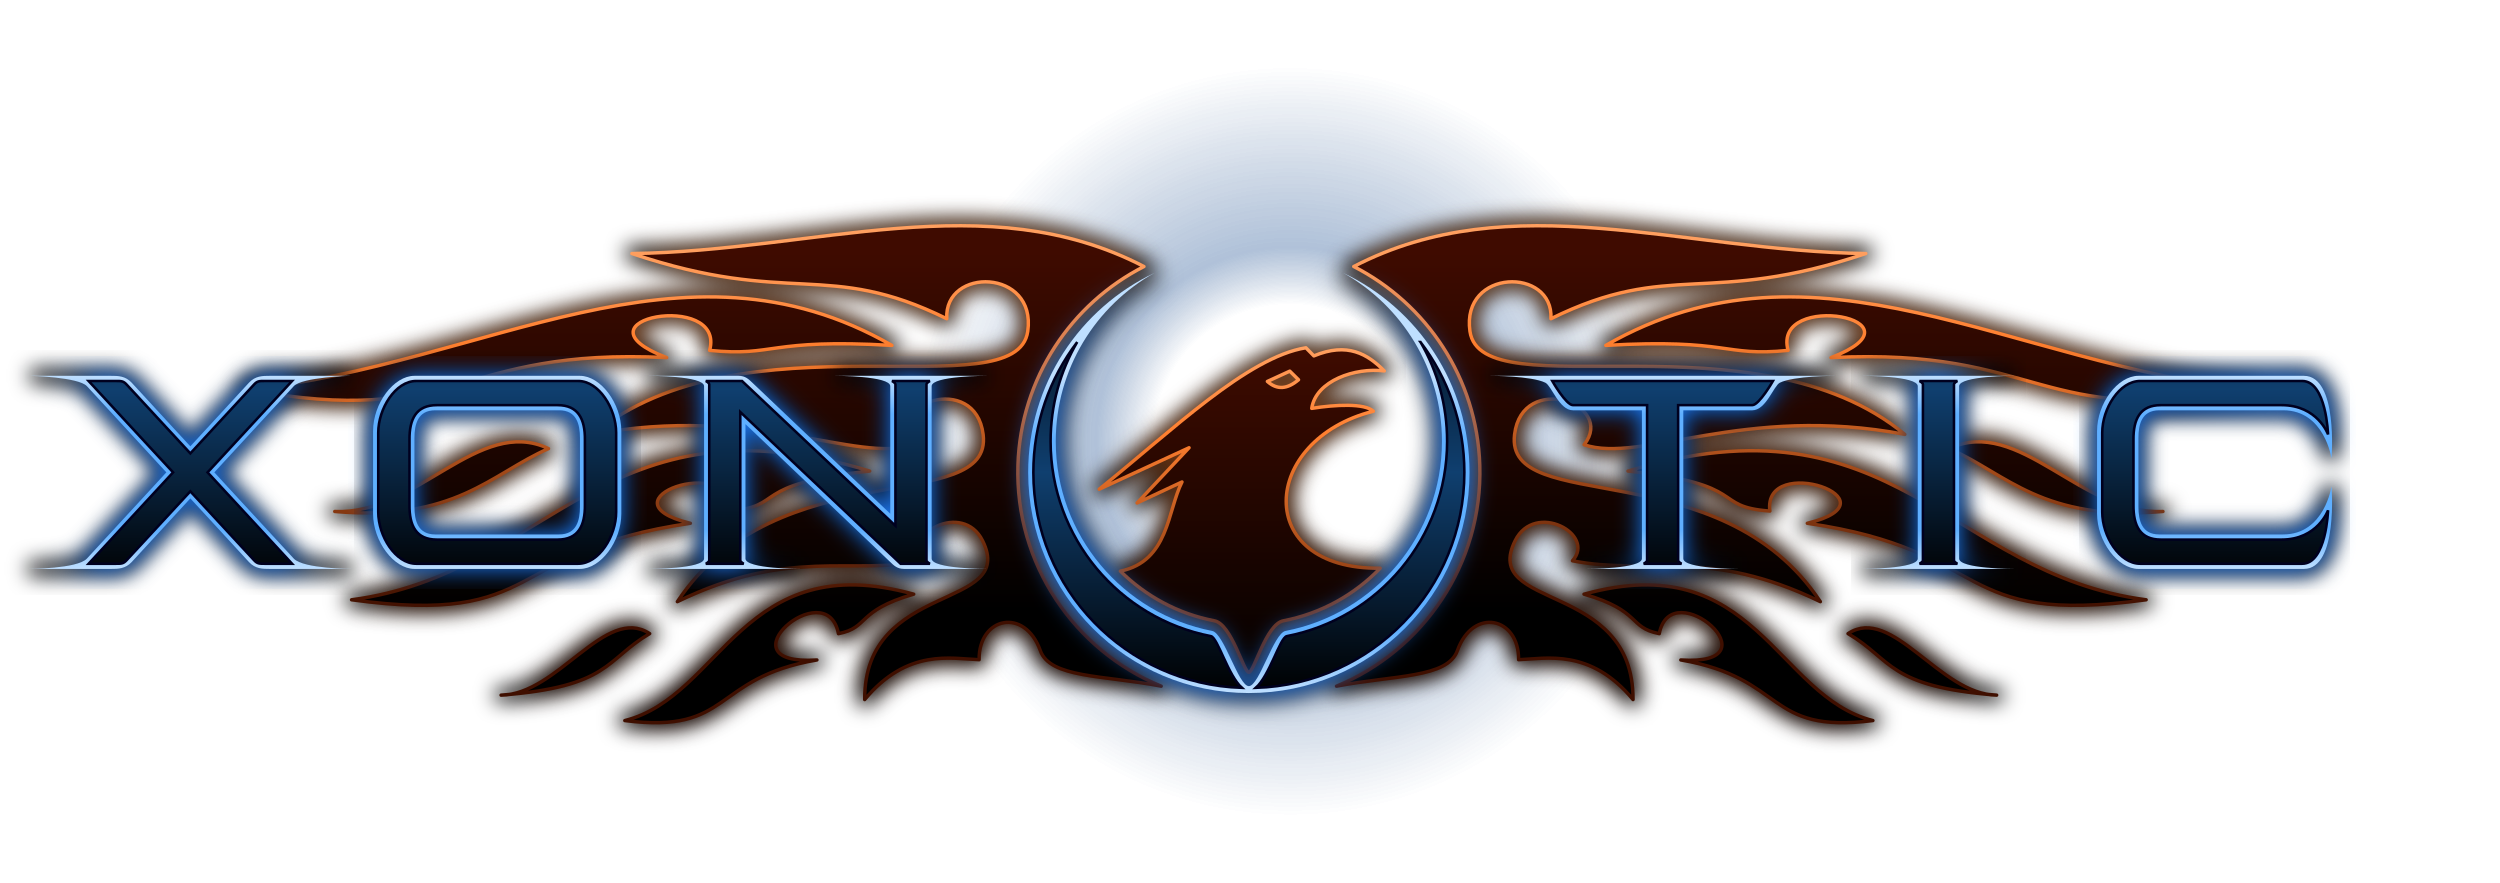
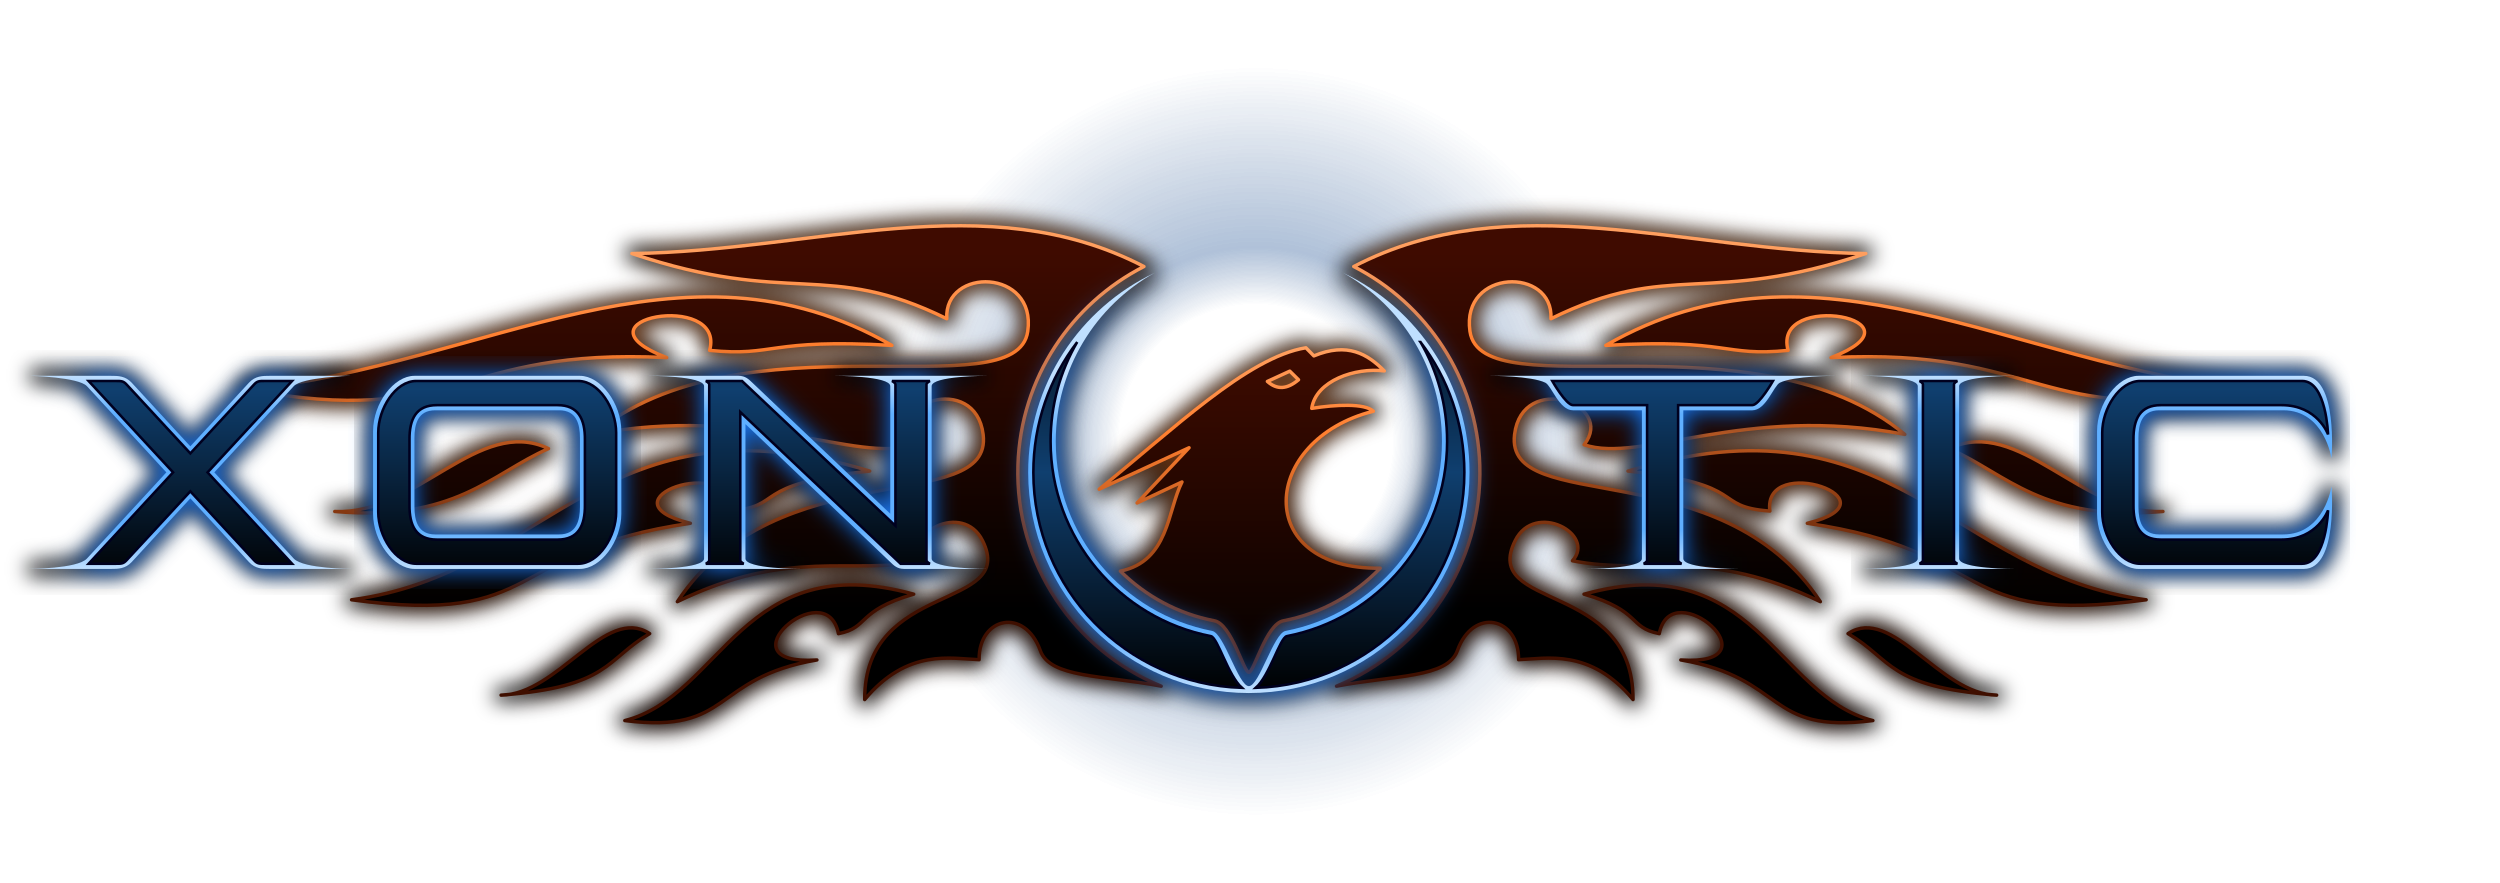
<svg xmlns="http://www.w3.org/2000/svg" xmlns:xlink="http://www.w3.org/1999/xlink" width="1450.13" height="512" id="svg2" version="1.0">
  <defs id="defs4">
    <linearGradient id="linearGradient3700">
      <stop style="stop-color:#000000;stop-opacity:0;" offset="0" id="stop3705" />
      <stop id="stop3707" offset="0.31" style="stop-color:#000000;stop-opacity:0;" />
      <stop style="stop-color:#000000;stop-opacity:0.184;" offset="0.44" id="stop3709" />
      <stop id="stop3711" offset="0.85" style="stop-color:#000000;stop-opacity:0;" />
      <stop id="stop3713" offset="1" style="stop-color:#000000;stop-opacity:0;" />
    </linearGradient>
    <linearGradient id="linearGradient3681">
      <stop id="stop3691" offset="0" style="stop-color:#1f7fff;stop-opacity:0;" />
      <stop style="stop-color:#1f7fff;stop-opacity:0;" offset="0.31" id="stop3695" />
      <stop id="stop3689" offset="0.44" style="stop-color:#1f7fff;stop-opacity:0.184;" />
      <stop style="stop-color:#1f7fff;stop-opacity:0;" offset="0.85" id="stop3704" />
      <stop style="stop-color:#1f7fff;stop-opacity:0;" offset="1" id="stop3685" />
    </linearGradient>
    <linearGradient id="linearGradient3699">
      <stop id="stop3701" offset="0" style="stop-color:#3f0f00;stop-opacity:0.561;" />
      <stop style="stop-color:#ff7f2f;stop-opacity:0.561;" offset="0.75" id="stop3673" />
      <stop id="stop3703" offset="1" style="stop-color:#ff9f5f;stop-opacity:0.561;" />
    </linearGradient>
    <linearGradient id="linearGradient3698">
      <stop style="stop-color:#000000;stop-opacity:1;" offset="0" id="stop3700" />
      <stop id="stop3706" offset="0.5" style="stop-color:#0f3f6f;stop-opacity:1;" />
      <stop style="stop-color:#000000;stop-opacity:1;" offset="1" id="stop3702" />
    </linearGradient>
    <linearGradient id="linearGradient3674">
      <stop style="stop-color:#000000;stop-opacity:1;" offset="0" id="stop3676" />
      <stop style="stop-color:#3f0b00;stop-opacity:1;" offset="1" id="stop3678" />
    </linearGradient>
    <linearGradient id="linearGradient3666">
      <stop style="stop-color:#3f0f00;stop-opacity:1;" offset="0" id="stop3668" />
      <stop id="stop3671" offset="0.75" style="stop-color:#ff7f2f;stop-opacity:1;" />
      <stop style="stop-color:#ff9f5f;stop-opacity:1;" offset="1" id="stop3670" />
    </linearGradient>
    <linearGradient id="linearGradient3606">
      <stop style="stop-color:#bfdfff;stop-opacity:1;" offset="0" id="stop3608" />
      <stop id="stop3616" offset="0.2" style="stop-color:#5fafff;stop-opacity:1;" />
      <stop id="stop3614" offset="0.8" style="stop-color:#5fafff;stop-opacity:1;" />
      <stop style="stop-color:#bfdfff;stop-opacity:1;" offset="1" id="stop3610" />
    </linearGradient>
    <linearGradient xlink:href="#linearGradient3606" id="linearGradient3612" x1="1024" y1="1592" x2="1024" y2="1480" gradientUnits="userSpaceOnUse" gradientTransform="translate(0,-1024)" />
    <linearGradient xlink:href="#linearGradient3666" id="linearGradient3672" x1="1024" y1="592" x2="1024" y2="384" gradientUnits="userSpaceOnUse" />
    <linearGradient xlink:href="#linearGradient3674" id="linearGradient3680" x1="1024" y1="592" x2="1024" y2="384" gradientUnits="userSpaceOnUse" />
    <linearGradient xlink:href="#linearGradient3698" id="linearGradient3704" x1="1024" y1="1600" x2="1024" y2="1376" gradientUnits="userSpaceOnUse" gradientTransform="translate(0,-1024)" />
    <linearGradient xlink:href="#linearGradient3699" id="linearGradient3836" x1="1024" y1="640" x2="1024" y2="384" gradientUnits="userSpaceOnUse" />
    <linearGradient xlink:href="#linearGradient3674" id="linearGradient4196" x1="1024" y1="640" x2="1024" y2="440" gradientUnits="userSpaceOnUse" />
    <linearGradient xlink:href="#linearGradient3666" id="linearGradient4204" x1="1024" y1="640" x2="1024" y2="440" gradientUnits="userSpaceOnUse" />
    <linearGradient xlink:href="#linearGradient3699" id="linearGradient4214" x1="1024" y1="640" x2="1024" y2="440" gradientUnits="userSpaceOnUse" />
    <linearGradient xlink:href="#linearGradient3698" id="linearGradient3686" gradientUnits="userSpaceOnUse" x1="1024" y1="640" x2="1024" y2="384" />
    <linearGradient xlink:href="#linearGradient3606" id="linearGradient3689" gradientUnits="userSpaceOnUse" gradientTransform="translate(0,-1024)" x1="1024" y1="1664" x2="1024" y2="1480" />
    <radialGradient xlink:href="#linearGradient3700" id="radialGradient3715" gradientUnits="userSpaceOnUse" cx="1024" cy="494" fx="1024" fy="494" r="256" />
    <radialGradient xlink:href="#linearGradient3681" id="radialGradient3687" cx="1024" cy="494" fx="1024" fy="494" r="256" gradientUnits="userSpaceOnUse" />
    <filter id="filter3806" x="-0.075" width="1.151" y="-0.132" height="1.264" color-interpolation-filters="sRGB">
      <feGaussianBlur stdDeviation="6" id="feGaussianBlur3808" />
    </filter>
    <filter id="filter3852" color-interpolation-filters="sRGB">
      <feGaussianBlur stdDeviation="7" id="feGaussianBlur3854" />
    </filter>
    <linearGradient xlink:href="#linearGradient3606" id="linearGradient3077" gradientUnits="userSpaceOnUse" gradientTransform="translate(0,-1024)" x1="1024" y1="1592" x2="1024" y2="1480" />
    <linearGradient xlink:href="#linearGradient3698" id="linearGradient3079" gradientUnits="userSpaceOnUse" gradientTransform="translate(0,-1024)" x1="1024" y1="1600" x2="1024" y2="1376" />
    <linearGradient xlink:href="#linearGradient3606" id="linearGradient3081" gradientUnits="userSpaceOnUse" gradientTransform="translate(0,-1024)" x1="1024" y1="1592" x2="1024" y2="1480" />
    <linearGradient xlink:href="#linearGradient3698" id="linearGradient3083" gradientUnits="userSpaceOnUse" gradientTransform="translate(0,-1024)" x1="1024" y1="1600" x2="1024" y2="1376" />
    <linearGradient xlink:href="#linearGradient3606" id="linearGradient3085" gradientUnits="userSpaceOnUse" gradientTransform="translate(0,-1024)" x1="1024" y1="1592" x2="1024" y2="1480" />
    <linearGradient xlink:href="#linearGradient3698" id="linearGradient3087" gradientUnits="userSpaceOnUse" gradientTransform="translate(0,-1024)" x1="1024" y1="1600" x2="1024" y2="1376" />
    <linearGradient xlink:href="#linearGradient3606" id="linearGradient3089" gradientUnits="userSpaceOnUse" gradientTransform="translate(0,-1024)" x1="1024" y1="1592" x2="1024" y2="1480" />
    <linearGradient xlink:href="#linearGradient3698" id="linearGradient3091" gradientUnits="userSpaceOnUse" gradientTransform="translate(0,-1024)" x1="1024" y1="1600" x2="1024" y2="1376" />
    <linearGradient xlink:href="#linearGradient3606" id="linearGradient3093" gradientUnits="userSpaceOnUse" gradientTransform="translate(0,-1024)" x1="1024" y1="1592" x2="1024" y2="1480" />
    <linearGradient xlink:href="#linearGradient3698" id="linearGradient3095" gradientUnits="userSpaceOnUse" gradientTransform="translate(0,-1024)" x1="1024" y1="1600" x2="1024" y2="1376" />
  </defs>
  <g id="XonoticLogo" transform="translate(-297.6,-238)">
-     <g id="Background" transform="translate(22,0)">
+     <g id="Background" transform="translate(2,0)">
      <path id="BackgroundShadow" d="m 1024,238 c -141.385,0 -256,114.615 -256,256 0,141.385 114.615,256 256,256 141.385,0 256,-114.615 256,-256 0,-141.385 -114.615,-256 -256,-256 z" style="fill:url(#radialGradient3715);fill-opacity:1;stroke:none" />
      <path id="BackgroundGlow" d="m 1024,238 c -141.385,0 -256,114.615 -256,256 0,141.385 114.615,256 256,256 141.385,0 256,-114.615 256,-256 0,-141.385 -114.615,-256 -256,-256 z" style="fill:url(#radialGradient3687);fill-opacity:1;stroke:none" />
    </g>
    <path style="fill:#000000;fill-opacity:1;stroke:#000000;stroke-width:8;stroke-miterlimit:4;stroke-opacity:1;stroke-dasharray:none;filter:url(#filter3852)" d="M 967.281,396.281 C 923.981,416.811 894,460.923 894,512 c 0,70.656 57.344,128 128,128 70.656,0 128,-57.344 128,-128 0,-51.078 -29.981,-95.189 -73.281,-115.719 34.175,19.185 57.281,55.763 57.281,97.719 0,54.546 -39.063,100.017 -90.719,109.969 -6.892,1.328 -15.281,32.031 -21.281,32.031 -6,0 -14.389,-30.703 -21.281,-32.031 C 949.063,594.017 910,548.546 910,494 c 0,-41.956 23.106,-78.533 57.281,-97.719 z" id="RingShadow" />
    <g id="PhoenixWings" transform="translate(-2,0)">
      <path id="PhoenixWingsShadow" d="m 963.156,392.594 c -42.077,21.503 -71.505,64.648 -73.094,115.188 -1.805,57.428 32.877,107.597 83.094,128.219 -33.937,-6.472 -64.403,-4.653 -70.125,-20.625 -9.06,-25.292 -35.739,-19.533 -35.5,5.281 -15.917,-0.554 -41.512,-6.828 -66.375,23.125 -0.324,-69.325 88.703,-51.383 68.344,-92.219 -11.457,-22.981 -47.119,-3.625 -33.219,11.719 -43.731,8.632 -78.677,-7.955 -143.781,23.719 57.904,-87.515 183.178,-49.309 177.375,-96.969 -4.448,-36.529 -59.075,-17.882 -40.344,5.938 -32.86,11.149 -92.797,-23.665 -186.031,-6 86.879,-71.806 245.641,-13.54 252.25,-59.781 5.22,-36.523 -48.634,-37.396 -46.969,-7.312 -69.51,-34.214 -90.771,-6.947 -182.656,-37.812 106.799,-1.398 205.272,-40.023 297.031,7.531 z m -146.187,45.75 c -72.139,-4.105 -67.828,6.719 -105.75,2.906 9.572,-34.977 -83.398,-18.182 -24.906,4.188 -122.362,-6.045 -120.197,41.321 -243.219,18.531 138.91,-14.468 251.715,-95.736 373.875,-25.625 z M 617.75,498.219 c -33.619,14.819 -54.014,42.489 -123.969,36.469 47.181,2.218 83.654,-55.769 123.969,-36.469 z M 804.063,511.25 c -71.758,7.713 -47.642,20.732 -82.281,23.188 4.332,-33.896 -76.629,-6.266 -21.719,7.094 -109.434,15.783 -83.316,59.817 -196.531,44.375 114.624,-14.995 145.973,-121.463 300.531,-74.656 z m 25.531,71.406 c -33.646,9.759 -25.535,19.343 -43.656,22.906 -6.952,-35.849 -69.721,18.994 -12.5,15.25 -61.62,10.571 -48.809,43.131 -111.406,35.156 56.334,-14.164 68.122,-100.894 167.563,-73.313 z m -153.156,22.875 c -25.849,15.142 -22.847,30.787 -86.188,35.688 32.939,-0.19 60.583,-52.589 86.188,-35.688 z m 408.406,-212.938 c 42.077,21.503 71.505,64.648 73.094,115.187 1.805,57.428 -32.877,107.597 -83.094,128.219 33.937,-6.472 64.403,-4.653 70.125,-20.625 9.06,-25.292 35.739,-19.533 35.5,5.281 15.917,-0.554 41.512,-6.828 66.375,23.125 0.324,-69.325 -88.703,-51.383 -68.344,-92.219 11.457,-22.981 47.119,-3.625 33.219,11.719 43.731,8.632 78.677,-7.954 143.781,23.719 -57.904,-87.515 -183.179,-49.309 -177.375,-96.969 4.448,-36.528 59.075,-17.882 40.344,5.938 32.86,11.149 92.797,-23.665 186.031,-6 -86.879,-71.806 -245.642,-13.54 -252.25,-59.781 -5.22,-36.523 48.634,-37.396 46.969,-7.312 69.51,-34.214 90.771,-6.947 182.656,-37.812 -106.799,-1.398 -205.273,-40.023 -297.031,7.531 z m 146.187,45.75 c 72.139,-4.105 67.828,6.719 105.75,2.906 -9.572,-34.977 83.398,-18.182 24.907,4.188 122.362,-6.045 120.197,41.321 243.219,18.531 -138.91,-14.468 -251.715,-95.736 -373.875,-25.625 z m 199.219,59.875 c 33.618,14.819 54.014,42.489 123.969,36.469 -47.181,2.218 -83.654,-55.769 -123.969,-36.469 z m -186.313,13.031 c 71.758,7.713 47.642,20.732 82.281,23.188 -4.332,-33.896 76.629,-6.266 21.719,7.094 109.434,15.783 83.316,59.817 196.531,44.375 -114.624,-14.995 -145.973,-121.462 -300.531,-74.656 z m -25.531,71.406 c 33.646,9.759 25.535,19.343 43.656,22.906 6.952,-35.849 69.721,18.994 12.5,15.25 61.62,10.571 48.809,43.131 111.406,35.156 -56.334,-14.164 -68.122,-100.894 -167.562,-73.313 z m 153.156,22.875 c 25.849,15.142 22.847,30.787 86.188,35.688 -32.939,-0.19 -60.583,-52.589 -86.188,-35.688 z" style="fill:#000000;fill-opacity:1;fill-rule:evenodd;stroke:#000000;stroke-width:8;stroke-linejoin:round;stroke-miterlimit:4;stroke-opacity:1;stroke-dasharray:none;filter:url(#filter3806)" />
      <path style="fill:url(#linearGradient3836);fill-opacity:1;fill-rule:evenodd;stroke:none;filter:url(#filter3852)" d="m 963.156,392.594 c -42.077,21.503 -71.505,64.648 -73.094,115.188 -1.805,57.428 32.877,107.597 83.094,128.219 -33.937,-6.472 -64.403,-4.653 -70.125,-20.625 -9.06,-25.292 -35.739,-19.533 -35.5,5.281 -15.917,-0.554 -41.512,-6.828 -66.375,23.125 -0.324,-69.325 88.703,-51.383 68.344,-92.219 -11.457,-22.981 -47.119,-3.625 -33.219,11.719 -43.731,8.632 -78.677,-7.955 -143.781,23.719 57.904,-87.515 183.178,-49.309 177.375,-96.969 -4.448,-36.529 -59.075,-17.882 -40.344,5.938 -32.86,11.149 -92.797,-23.665 -186.031,-6 86.879,-71.806 245.641,-13.54 252.25,-59.781 5.22,-36.523 -48.634,-37.396 -46.969,-7.312 -69.51,-34.214 -90.771,-6.947 -182.656,-37.812 106.799,-1.398 205.272,-40.023 297.031,7.531 z m -146.187,45.75 c -72.139,-4.105 -67.828,6.719 -105.75,2.906 9.572,-34.977 -83.398,-18.182 -24.906,4.188 -122.362,-6.045 -120.197,41.321 -243.219,18.531 138.91,-14.468 251.715,-95.736 373.875,-25.625 z M 617.75,498.219 c -33.619,14.819 -54.014,42.489 -123.969,36.469 47.181,2.218 83.654,-55.769 123.969,-36.469 z M 804.063,511.25 c -71.758,7.713 -47.642,20.732 -82.281,23.188 4.332,-33.896 -76.629,-6.266 -21.719,7.094 -109.434,15.783 -83.316,59.817 -196.531,44.375 114.624,-14.995 145.973,-121.463 300.531,-74.656 z m 25.531,71.406 c -33.646,9.759 -25.535,19.343 -43.656,22.906 -6.952,-35.849 -69.721,18.994 -12.5,15.25 -61.62,10.571 -48.809,43.131 -111.406,35.156 56.334,-14.164 68.122,-100.894 167.563,-73.313 z m -153.156,22.875 c -25.849,15.142 -22.847,30.787 -86.188,35.688 32.939,-0.19 60.583,-52.589 86.188,-35.688 z m 408.406,-212.938 c 42.077,21.503 71.505,64.648 73.094,115.187 1.805,57.428 -32.877,107.597 -83.094,128.219 33.937,-6.472 64.403,-4.653 70.125,-20.625 9.06,-25.292 35.739,-19.533 35.5,5.281 15.917,-0.554 41.512,-6.828 66.375,23.125 0.324,-69.325 -88.703,-51.383 -68.344,-92.219 11.457,-22.981 47.119,-3.625 33.219,11.719 43.731,8.632 78.677,-7.954 143.781,23.719 -57.904,-87.515 -183.179,-49.309 -177.375,-96.969 4.448,-36.528 59.075,-17.882 40.344,5.938 32.86,11.149 92.797,-23.665 186.031,-6 -86.879,-71.806 -245.642,-13.54 -252.25,-59.781 -5.22,-36.523 48.634,-37.396 46.969,-7.312 69.51,-34.214 90.771,-6.947 182.656,-37.812 -106.799,-1.398 -205.273,-40.023 -297.031,7.531 z m 146.187,45.75 c 72.139,-4.105 67.828,6.719 105.75,2.906 -9.572,-34.977 83.398,-18.182 24.907,4.188 122.362,-6.045 120.197,41.321 243.219,18.531 -138.91,-14.468 -251.715,-95.736 -373.875,-25.625 z m 199.219,59.875 c 33.618,14.819 54.014,42.489 123.969,36.469 -47.181,2.218 -83.654,-55.769 -123.969,-36.469 z m -186.313,13.031 c 71.758,7.713 47.642,20.732 82.281,23.188 -4.332,-33.896 76.629,-6.266 21.719,7.094 109.434,15.783 83.316,59.817 196.531,44.375 -114.624,-14.995 -145.973,-121.462 -300.531,-74.656 z m -25.531,71.406 c 33.646,9.759 25.535,19.343 43.656,22.906 6.952,-35.849 69.721,18.994 12.5,15.25 61.62,10.571 48.809,43.131 111.406,35.156 -56.334,-14.164 -68.122,-100.894 -167.562,-73.313 z m 153.156,22.875 c 25.849,15.142 22.847,30.787 86.188,35.688 -32.939,-0.19 -60.583,-52.589 -86.188,-35.688 z" id="PhoenixWingsGlow" />
      <path id="PhoenixWingsFill" d="m 963.156,392.594 c -42.077,21.503 -71.505,64.648 -73.094,115.188 -1.805,57.428 32.877,107.597 83.094,128.219 -33.937,-6.472 -64.403,-4.653 -70.125,-20.625 -9.06,-25.292 -35.739,-19.533 -35.5,5.281 -15.917,-0.554 -41.512,-6.828 -66.375,23.125 -0.324,-69.325 88.703,-51.383 68.344,-92.219 -11.457,-22.981 -47.119,-3.625 -33.219,11.719 -43.731,8.632 -78.677,-7.955 -143.781,23.719 57.904,-87.515 183.178,-49.309 177.375,-96.969 -4.448,-36.529 -59.075,-17.882 -40.344,5.938 -32.86,11.149 -92.797,-23.665 -186.031,-6 86.879,-71.806 245.641,-13.54 252.25,-59.781 5.22,-36.523 -48.634,-37.396 -46.969,-7.312 -69.51,-34.214 -90.771,-6.947 -182.656,-37.812 106.799,-1.398 205.272,-40.023 297.031,7.531 z m -146.187,45.75 c -72.139,-4.105 -67.828,6.719 -105.75,2.906 9.572,-34.977 -83.398,-18.182 -24.906,4.188 -122.362,-6.045 -120.197,41.321 -243.219,18.531 138.91,-14.468 251.715,-95.736 373.875,-25.625 z M 617.75,498.219 c -33.619,14.819 -54.014,42.489 -123.969,36.469 47.181,2.218 83.654,-55.769 123.969,-36.469 z M 804.063,511.25 c -71.758,7.713 -47.642,20.732 -82.281,23.188 4.332,-33.896 -76.629,-6.266 -21.719,7.094 -109.434,15.783 -83.316,59.817 -196.531,44.375 114.624,-14.995 145.973,-121.463 300.531,-74.656 z m 25.531,71.406 c -33.646,9.759 -25.535,19.343 -43.656,22.906 -6.952,-35.849 -69.721,18.994 -12.5,15.25 -61.62,10.571 -48.809,43.131 -111.406,35.156 56.334,-14.164 68.122,-100.894 167.563,-73.313 z m -153.156,22.875 c -25.849,15.142 -22.847,30.787 -86.188,35.688 32.939,-0.19 60.583,-52.589 86.188,-35.688 z m 408.406,-212.938 c 42.077,21.503 71.505,64.648 73.094,115.187 1.805,57.428 -32.877,107.597 -83.094,128.219 33.937,-6.472 64.403,-4.653 70.125,-20.625 9.06,-25.292 35.739,-19.533 35.5,5.281 15.917,-0.554 41.512,-6.828 66.375,23.125 0.324,-69.325 -88.703,-51.383 -68.344,-92.219 11.457,-22.981 47.119,-3.625 33.219,11.719 43.731,8.632 78.677,-7.954 143.781,23.719 -57.904,-87.515 -183.179,-49.309 -177.375,-96.969 4.448,-36.528 59.075,-17.882 40.344,5.938 32.86,11.149 92.797,-23.665 186.031,-6 -86.879,-71.806 -245.642,-13.54 -252.25,-59.781 -5.22,-36.523 48.634,-37.396 46.969,-7.312 69.51,-34.214 90.771,-6.947 182.656,-37.812 -106.799,-1.398 -205.273,-40.023 -297.031,7.531 z m 146.187,45.75 c 72.139,-4.105 67.828,6.719 105.75,2.906 -9.572,-34.977 83.398,-18.182 24.907,4.188 122.362,-6.045 120.197,41.321 243.219,18.531 -138.91,-14.468 -251.715,-95.736 -373.875,-25.625 z m 199.219,59.875 c 33.618,14.819 54.014,42.489 123.969,36.469 -47.181,2.218 -83.654,-55.769 -123.969,-36.469 z m -186.313,13.031 c 71.758,7.713 47.642,20.732 82.281,23.188 -4.332,-33.896 76.629,-6.266 21.719,7.094 109.434,15.783 83.316,59.817 196.531,44.375 -114.624,-14.995 -145.973,-121.462 -300.531,-74.656 z m -25.531,71.406 c 33.646,9.759 25.535,19.343 43.656,22.906 6.952,-35.849 69.721,18.994 12.5,15.25 61.62,10.571 48.809,43.131 111.406,35.156 -56.334,-14.164 -68.122,-100.894 -167.562,-73.313 z m 153.156,22.875 c 25.849,15.142 22.847,30.787 86.188,35.688 -32.939,-0.19 -60.583,-52.589 -86.188,-35.688 z" style="fill:url(#linearGradient3680);fill-opacity:1;fill-rule:evenodd;stroke:url(#linearGradient3672);stroke-width:2;stroke-linejoin:round;stroke-miterlimit:4;stroke-dasharray:none" />
    </g>
    <g id="PhoenixHead" transform="translate(-2,0)">
      <path id="PhoenixHeadShadow" d="m 1057.094,439.719 c -34.001,5.484 -77.512,47.945 -119.906,82.062 l 52.125,-24.062 -30.125,32.031 26.031,-12.188 c -8.545,16.843 -7.63,45.977 -35.75,51.719 14.642,14.491 33.458,24.781 54.5,28.812 C 1014,600 1021,628 1024,628 c 3,0 10,-28 20.031,-29.906 21.848,-4.186 41.291,-15.12 56.156,-30.5 -74.392,0.93 -69.692,-74.548 -3.969,-91.062 -5.069,-4.723 -21.939,-3.838 -35.75,-1.656 2.407,-16.094 25.229,-23.802 42.094,-21.719 -9.638,-9.778 -21.373,-16.843 -40.844,-8.719 l -4.625,-4.719 z m -9.344,13.562 5.062,5 c -6.61,5.598 -12.483,5.97 -18.062,0.969 l 13,-5.969 z" style="fill:#000000;fill-opacity:1;fill-rule:evenodd;stroke:#000000;stroke-width:8;stroke-linejoin:round;stroke-miterlimit:4;stroke-opacity:1;stroke-dasharray:none;filter:url(#filter3806)" />
      <path style="fill:url(#linearGradient4214);fill-opacity:1;fill-rule:evenodd;stroke:none;filter:url(#filter3852)" d="m 1057.094,439.719 c -34.001,5.484 -77.512,47.945 -119.906,82.062 l 52.125,-24.062 -30.125,32.031 26.031,-12.188 c -8.545,16.843 -7.63,45.977 -35.75,51.719 14.642,14.491 33.458,24.781 54.5,28.812 C 1014,600 1021,628 1024,628 c 3,0 10,-28 20.031,-29.906 21.848,-4.186 41.291,-15.12 56.156,-30.5 -74.392,0.93 -69.692,-74.548 -3.969,-91.062 -5.069,-4.723 -21.939,-3.838 -35.75,-1.656 2.407,-16.094 25.229,-23.802 42.094,-21.719 -9.638,-9.778 -21.373,-16.843 -40.844,-8.719 l -4.625,-4.719 z m -9.344,13.562 5.062,5 c -6.61,5.598 -12.483,5.97 -18.062,0.969 l 13,-5.969 z" id="PhoenixHeadGlow" />
      <path id="PhoenixHeadFill" d="m 1057.094,439.719 c -34.001,5.484 -77.512,47.945 -119.906,82.062 l 52.125,-24.062 -30.125,32.031 26.031,-12.188 c -8.545,16.843 -7.63,45.977 -35.75,51.719 14.642,14.491 33.458,24.781 54.5,28.812 C 1014,600 1021,628 1024,628 c 3,0 10,-28 20.031,-29.906 21.848,-4.186 41.291,-15.12 56.156,-30.5 -74.392,0.93 -69.692,-74.548 -3.969,-91.062 -5.069,-4.723 -21.939,-3.838 -35.75,-1.656 2.407,-16.094 25.229,-23.802 42.094,-21.719 -9.638,-9.778 -21.373,-16.843 -40.844,-8.719 l -4.625,-4.719 z m -9.344,13.562 5.062,5 c -6.61,5.598 -12.483,5.97 -18.062,0.969 l 13,-5.969 z" style="fill:url(#linearGradient4196);fill-opacity:1;fill-rule:evenodd;stroke:url(#linearGradient4204);stroke-width:2;stroke-linejoin:round;stroke-miterlimit:4;stroke-opacity:1;stroke-dasharray:none" />
    </g>
    <g id="LetterX" transform="translate(-2,0)">
      <path style="fill:#000000;fill-opacity:1;stroke:#000000;stroke-width:8;stroke-miterlimit:4;stroke-opacity:1;stroke-dasharray:none;filter:url(#filter3806)" d="m 317.25,456 c 0,0 27.92,0.75 32.75,6 L 396.094,512 350,562 c -5.52,6 -34,6 -34,6 l 48,0 c 4,0 8.315,0 12,-4 L 410,527.094 444,564 c 3.685,4 8,4 12,4 l 48,0 c 0,0 -28.48,0 -34,-6 L 423.906,512 470,462 c 4.83,-5.25 32.75,-6 32.75,-6 L 456,456 c -4,0 -8.315,0 -12,4 L 410,496.906 376,460 c -3.685,-4 -8,-4 -12,-4 l -46.75,0 z" id="LetterXShadow" />
      <path style="fill:#1f7fff;fill-opacity:1;stroke:none;filter:url(#filter3852)" d="m 317.25,456 c 0,0 27.92,0.75 32.75,6 L 396.094,512 350,562 c -5.52,6 -34,6 -34,6 l 48,0 c 4,0 8.315,0 12,-4 L 410,527.094 444,564 c 3.685,4 8,4 12,4 l 48,0 c 0,0 -28.48,0 -34,-6 L 423.906,512 470,462 c 4.83,-5.25 32.75,-6 32.75,-6 L 456,456 c -4,0 -8.315,0 -12,4 L 410,496.906 376,460 c -3.685,-4 -8,-4 -12,-4 l -46.75,0 z" id="LetterXGlow" />
      <path id="LetterXBorder" d="m 317.25,456 c 0,0 27.92,0.75 32.75,6 L 396.094,512 350,562 c -5.52,6 -34,6 -34,6 l 48,0 c 4,0 8.315,0 12,-4 L 410,527.094 444,564 c 3.685,4 8,4 12,4 l 48,0 c 0,0 -28.48,0 -34,-6 L 423.906,512 470,462 c 4.83,-5.25 32.75,-6 32.75,-6 L 456,456 c -4,0 -8.315,0 -12,4 L 410,496.906 376,460 c -3.685,-4 -8,-4 -12,-4 l -46.75,0 z" style="fill:url(#linearGradient3077);fill-opacity:1;stroke:none" />
      <path id="LetterXFill" d="m 400,512 -49,53 16,0 c 3,0 4.15,0 6,-2 l 37,-40 37,40 c 1.85,2 3,2 6,2 l 16,0 -49,-53 49,-53 -16,0 c -3,0 -4.15,0 -6,2 l -37,40 -37,-40 c -1.85,-2 -3,-2 -6,-2 l -16,0 49,53 z" style="fill:url(#linearGradient3079);fill-opacity:1;stroke:#00001f;stroke-width:1.5;stroke-miterlimit:4;stroke-opacity:1;stroke-dasharray:none" />
    </g>
    <g id="LetterO" transform="translate(-2,0)">
      <path style="fill:#000000;fill-opacity:1;stroke:#000000;stroke-width:8;stroke-miterlimit:4;stroke-opacity:1;stroke-dasharray:none;filter:url(#filter3806)" d="m 540,456 c -12,0 -24,16 -24,32 l 0,48 c 0,16 12,32 24,32 l 96,0 c 12,0 24,-16 24,-32 l 0,-48 c 0,-16 -12,-32 -24,-32 l -96,0 z m 12,20 72,0 c 10,0 12,8 12,16 l 0,40 c 0,8 -2,16 -12,16 l -72,0 c -10,0 -12,-8 -12,-16 l 0,-40 c 0,-8 2,-16 12,-16 z" id="LetterOShadow" />
      <path style="fill:#1f7fff;fill-opacity:1;stroke:none;filter:url(#filter3852)" d="m 540,456 c -12,0 -24,16 -24,32 l 0,48 c 0,16 12,32 24,32 l 96,0 c 12,0 24,-16 24,-32 l 0,-48 c 0,-16 -12,-32 -24,-32 l -96,0 z m 12,20 72,0 c 10,0 12,8 12,16 l 0,40 c 0,8 -2,16 -12,16 l -72,0 c -10,0 -12,-8 -12,-16 l 0,-40 c 0,-8 2,-16 12,-16 z" id="LetterOGlow" />
      <path id="LetterOBorder" d="m 540,456 c -12,0 -24,16 -24,32 l 0,48 c 0,16 12,32 24,32 l 96,0 c 12,0 24,-16 24,-32 l 0,-48 c 0,-16 -12,-32 -24,-32 l -96,0 z m 12,20 72,0 c 10,0 12,8 12,16 l 0,40 c 0,8 -2,16 -12,16 l -72,0 c -10,0 -12,-8 -12,-16 l 0,-40 c 0,-8 2,-16 12,-16 z" style="fill:url(#linearGradient3081);fill-opacity:1;stroke:none" />
      <path id="LetterOFill" d="m 541,459 c -12,0 -22,16 -22,30 l 0,46 c 0,14 10,30 22,30 l 94,0 c 12,0 22,-16 22,-30 l 0,-46 c 0,-14 -10,-30 -22,-30 l -94,0 z m 12,14 70,0 c 12,0 15.995,8 15.875,20.156 l 0,37.688 C 638.995,543 635,551 623,551 l -70,0 c -12,0 -15.995,-8 -15.875,-20.156 l 0,-37.688 C 537.005,481 541,473 553,473 z" style="fill:url(#linearGradient3083);fill-opacity:1;stroke:#00001f;stroke-width:1.5;stroke-miterlimit:4;stroke-opacity:1;stroke-dasharray:none" />
    </g>
    <g id="LetterN" transform="translate(-2,0)">
      <path style="fill:#000000;fill-opacity:1;stroke:#000000;stroke-width:8;stroke-miterlimit:4;stroke-opacity:1;stroke-dasharray:none;filter:url(#filter3806)" d="m 676,456 c 0,0 38.667,0 52,0 4,0 5.949,2.052 8,4 l 80,76 0,-74 c 0,-6 -32,-6 -32,-6 l 88,0 c 0,0 -32,0 -32,6 l 0,100 c 0,6 32,6 32,6 0,0 -36,0 -48,0 -4,0 -5.952,-2.049 -8,-4 l -84,-80 0,78 c 0,6 32,6 32,6 l -88,0 c 0,0 32,0 32,-6 l 0,-100 c 0,-6 -32,-6 -32,-6 z" id="LetterNShadow" />
      <path style="fill:#1f7fff;fill-opacity:1;stroke:none;filter:url(#filter3852)" d="m 676,456 c 0,0 38.667,0 52,0 4,0 5.949,2.052 8,4 l 80,76 0,-74 c 0,-6 -32,-6 -32,-6 l 88,0 c 0,0 -32,0 -32,6 l 0,100 c 0,6 32,6 32,6 0,0 -36,0 -48,0 -4,0 -5.952,-2.049 -8,-4 l -84,-80 0,78 c 0,6 32,6 32,6 l -88,0 c 0,0 32,0 32,-6 l 0,-100 c 0,-6 -32,-6 -32,-6 z" id="LetterNGlow" />
      <path id="LetterNBorder" d="m 676,456 c 0,0 38.667,0 52,0 4,0 5.949,2.052 8,4 l 80,76 0,-74 c 0,-6 -32,-6 -32,-6 l 88,0 c 0,0 -32,0 -32,6 l 0,100 c 0,6 32,6 32,6 0,0 -36,0 -48,0 -4,0 -5.952,-2.049 -8,-4 l -84,-80 0,78 c 0,6 32,6 32,6 l -88,0 c 0,0 32,0 32,-6 l 0,-100 c 0,-6 -32,-6 -32,-6 z" style="fill:url(#linearGradient3085);fill-opacity:1;stroke:none" />
      <path id="LetterNFill" d="m 839,459 -22,0 c 0,0 2,1 2,2 l 0,82 -89,-84 -21,0 c 0,0 2,1 2,2 l 0,102 c 0,1 -2,2 -2,2 l 22,0 c 0,0 -2,-1 -2,-2 l 0,-86 93,88 17,0 c 0,0 -2,-1 -2,-2 l 0,-102 c 0,-1 2,-2 2,-2 z" style="fill:url(#linearGradient3087);fill-opacity:1;stroke:#00001f;stroke-width:1.5;stroke-miterlimit:4;stroke-opacity:1;stroke-dasharray:none" />
    </g>
    <g id="Ring" transform="translate(-2,0)">
      <path style="fill:#1f7fff;fill-opacity:1;stroke:none;filter:url(#filter3852)" d="M 969.281,396.281 C 925.981,416.811 896,460.923 896,512 c 0,70.656 57.344,128 128,128 70.656,0 128,-57.344 128,-128 0,-51.078 -29.981,-95.189 -73.281,-115.719 34.175,19.185 57.281,55.763 57.281,97.719 0,54.546 -39.063,100.017 -90.719,109.969 -6.892,1.328 -15.281,32.031 -21.281,32.031 -6,0 -14.389,-30.703 -21.281,-32.031 C 951.063,594.017 912,548.546 912,494 c 0,-41.956 23.106,-78.533 57.281,-97.719 z" id="RingGlow" />
      <path id="RingBorder" d="M 969.281,396.281 C 925.981,416.811 896,460.923 896,512 c 0,70.656 57.344,128 128,128 70.656,0 128,-57.344 128,-128 0,-51.078 -29.981,-95.189 -73.281,-115.719 34.175,19.185 57.281,55.763 57.281,97.719 0,54.546 -39.063,100.017 -90.719,109.969 -6.892,1.328 -15.281,32.031 -21.281,32.031 -6,0 -14.389,-30.703 -21.281,-32.031 C 951.063,594.017 912,548.546 912,494 c 0,-41.956 23.106,-78.533 57.281,-97.719 z" style="fill:url(#linearGradient3689);fill-opacity:1;stroke:none" />
      <path id="RingFill" d="M 924.438,436.406 C 908.475,457.398 899,483.594 899,512 c 0,67.695 53.819,122.885 121,125 -8,-7 -14,-29 -18,-30 -53.034,-10.23 -93,-56.98 -93,-113 0,-20.981 5.623,-40.66 15.438,-57.594 z m 199.125,0 C 1133.377,453.34 1139,473.019 1139,494 c 0,56.02 -39.966,102.77 -93,113 -4,1 -10,23 -18,30 67.181,-2.115 121,-57.305 121,-125 0,-28.406 -9.475,-54.602 -25.438,-75.594 z" style="fill:url(#linearGradient3686);fill-opacity:1;stroke:#00001f;stroke-width:1.5;stroke-linejoin:miter;stroke-miterlimit:4;stroke-opacity:1;stroke-dasharray:none" />
    </g>
    <g id="LetterT" transform="translate(-2,0)">
      <path style="fill:#000000;fill-opacity:1;stroke:#000000;stroke-width:8;stroke-miterlimit:4;stroke-opacity:1;stroke-dasharray:none;filter:url(#filter3806)" d="m 1220,568 88,0 c 0,0 -32,0 -32,-6 l 0,-86 40,0 c 8,0 12.373,-14.187 16,-16 8,-4 32,-4 32,-4 l -200,0 c 0,0 24,0 32,4 3.627,1.813 8,16 16,16 l 40,0 0,86 c 0,6 -32,6 -32,6 z" id="LetterTShadow" />
      <path style="fill:#1f7fff;fill-opacity:1;stroke:none;filter:url(#filter3852)" d="m 1220,568 88,0 c 0,0 -32,0 -32,-6 l 0,-86 40,0 c 8,0 12.373,-14.187 16,-16 8,-4 32,-4 32,-4 l -200,0 c 0,0 24,0 32,4 3.627,1.813 8,16 16,16 l 40,0 0,86 c 0,6 -32,6 -32,6 z" id="LetterTGlow" />
      <path id="LetterTBorder" d="m 1220,568 88,0 c 0,0 -32,0 -32,-6 l 0,-86 40,0 c 8,0 12.373,-14.187 16,-16 8,-4 32,-4 32,-4 l -200,0 c 0,0 24,0 32,4 3.627,1.813 8,16 16,16 l 40,0 0,86 c 0,6 -32,6 -32,6 z" style="fill:url(#linearGradient3089);fill-opacity:1;stroke:none" />
      <path id="LetterTFill" d="m 1212,473 43,0 0,90 c 0,1 -2,2 -2,2 l 22,0 c 0,0 -2,-1 -2,-2 l 0,-90 43,0 c 4,0 12,-14 12,-14 0,0 -128,0 -128,0 0,0 8,14 12,14 z" style="fill:url(#linearGradient3091);fill-opacity:1;stroke:#00001f;stroke-width:1.5;stroke-miterlimit:4;stroke-opacity:1;stroke-dasharray:none" />
    </g>
    <g id="LetterI" transform="translate(-2,0)">
      <path style="fill:#000000;fill-opacity:1;stroke:#000000;stroke-width:8;stroke-miterlimit:4;stroke-opacity:1;stroke-dasharray:none;filter:url(#filter3806)" d="m 1380,456 88,0 c 0,0 -32,0 -32,6 l 0,100 c 0,6 32,6 32,6 l -88,0 c 0,0 32,0 32,-6 l 0,-100 c 0,-6 -32,-6 -32,-6 z" id="LetterIShadow" />
      <path style="fill:#1f7fff;fill-opacity:1;stroke:none;filter:url(#filter3852)" d="m 1380,456 88,0 c 0,0 -32,0 -32,6 l 0,100 c 0,6 32,6 32,6 l -88,0 c 0,0 32,0 32,-6 l 0,-100 c 0,-6 -32,-6 -32,-6 z" id="LetterIGlow" />
      <path id="LetterIBorder" d="m 1380,456 88,0 c 0,0 -32,0 -32,6 l 0,100 c 0,6 32,6 32,6 l -88,0 c 0,0 32,0 32,-6 l 0,-100 c 0,-6 -32,-6 -32,-6 z" style="fill:url(#linearGradient3093);fill-opacity:1;stroke:none" />
      <path id="LetterIFill" d="m 1433,461 c 0,-1 2,-2 2,-2 l -22,0 c 0,0 2,1 2,2 l 0,102 c 0,1 -2,2 -2,2 l 22,0 c 0,0 -2,-1 -2,-2 l 0,-102 z" style="fill:url(#linearGradient3095);fill-opacity:1;stroke:#00001f;stroke-width:1.5;stroke-miterlimit:4;stroke-opacity:1;stroke-dasharray:none" />
    </g>
    <g id="LetterC" transform="translate(-2,0)">
      <path style="fill:#000000;fill-opacity:1;stroke:#000000;stroke-width:8;stroke-miterlimit:4;stroke-opacity:1;stroke-dasharray:none;filter:url(#filter3806)" d="m 1540,456 c -12,0 -24,16 -24,32 l 0,48 c 0,16 12,32 24,32 l 96,0 c 20,0 16,-48 16,-48 0,0 -4,28 -28,28 l -72,0 c -10,0 -12,-8 -12,-16 l 0,-40 c 0,-8 2,-16 12,-16 l 72,0 c 24,0 28,28 28,28 0,0 4,-48 -16,-48 l -96,0 z" id="LetterCShadow" />
      <path style="fill:#1f7fff;fill-opacity:1;stroke:none;filter:url(#filter3852)" d="m 1540,456 c -12,0 -24,16 -24,32 l 0,48 c 0,16 12,32 24,32 l 96,0 c 20,0 16,-48 16,-48 0,0 -4,28 -28,28 l -72,0 c -10,0 -12,-8 -12,-16 l 0,-40 c 0,-8 2,-16 12,-16 l 72,0 c 24,0 28,28 28,28 0,0 4,-48 -16,-48 l -96,0 z" id="LetterCGlow" />
      <path id="LetterCBorder" d="m 1540,456 c -12,0 -24,16 -24,32 l 0,48 c 0,16 12,32 24,32 l 96,0 c 20,0 16,-48 16,-48 0,0 -4,28 -28,28 l -72,0 c -10,0 -12,-8 -12,-16 l 0,-40 c 0,-8 2,-16 12,-16 l 72,0 c 24,0 28,28 28,28 0,0 4,-48 -16,-48 l -96,0 z" style="fill:url(#linearGradient3612);fill-opacity:1;stroke:none" />
      <path id="LetterCFill" d="m 1541,459 c -12,0 -22,16 -22,30 l 0,46 c 0,14 10,30 22,30 l 94,0 c 14,0 15,-31 15,-31 0,0 -6,17 -27,17 l -70,0 c -12,0 -15.995,-8 -15.875,-20.156 l 0,-37.688 C 1537.005,481 1541,473 1553,473 l 70,0 c 21,0 27,17 27,17 0,0 -1,-31 -15,-31 l -94,0 z" style="fill:url(#linearGradient3704);fill-opacity:1;stroke:#00001f;stroke-width:1.5;stroke-miterlimit:4;stroke-opacity:1;stroke-dasharray:none" />
    </g>
  </g>
</svg>
